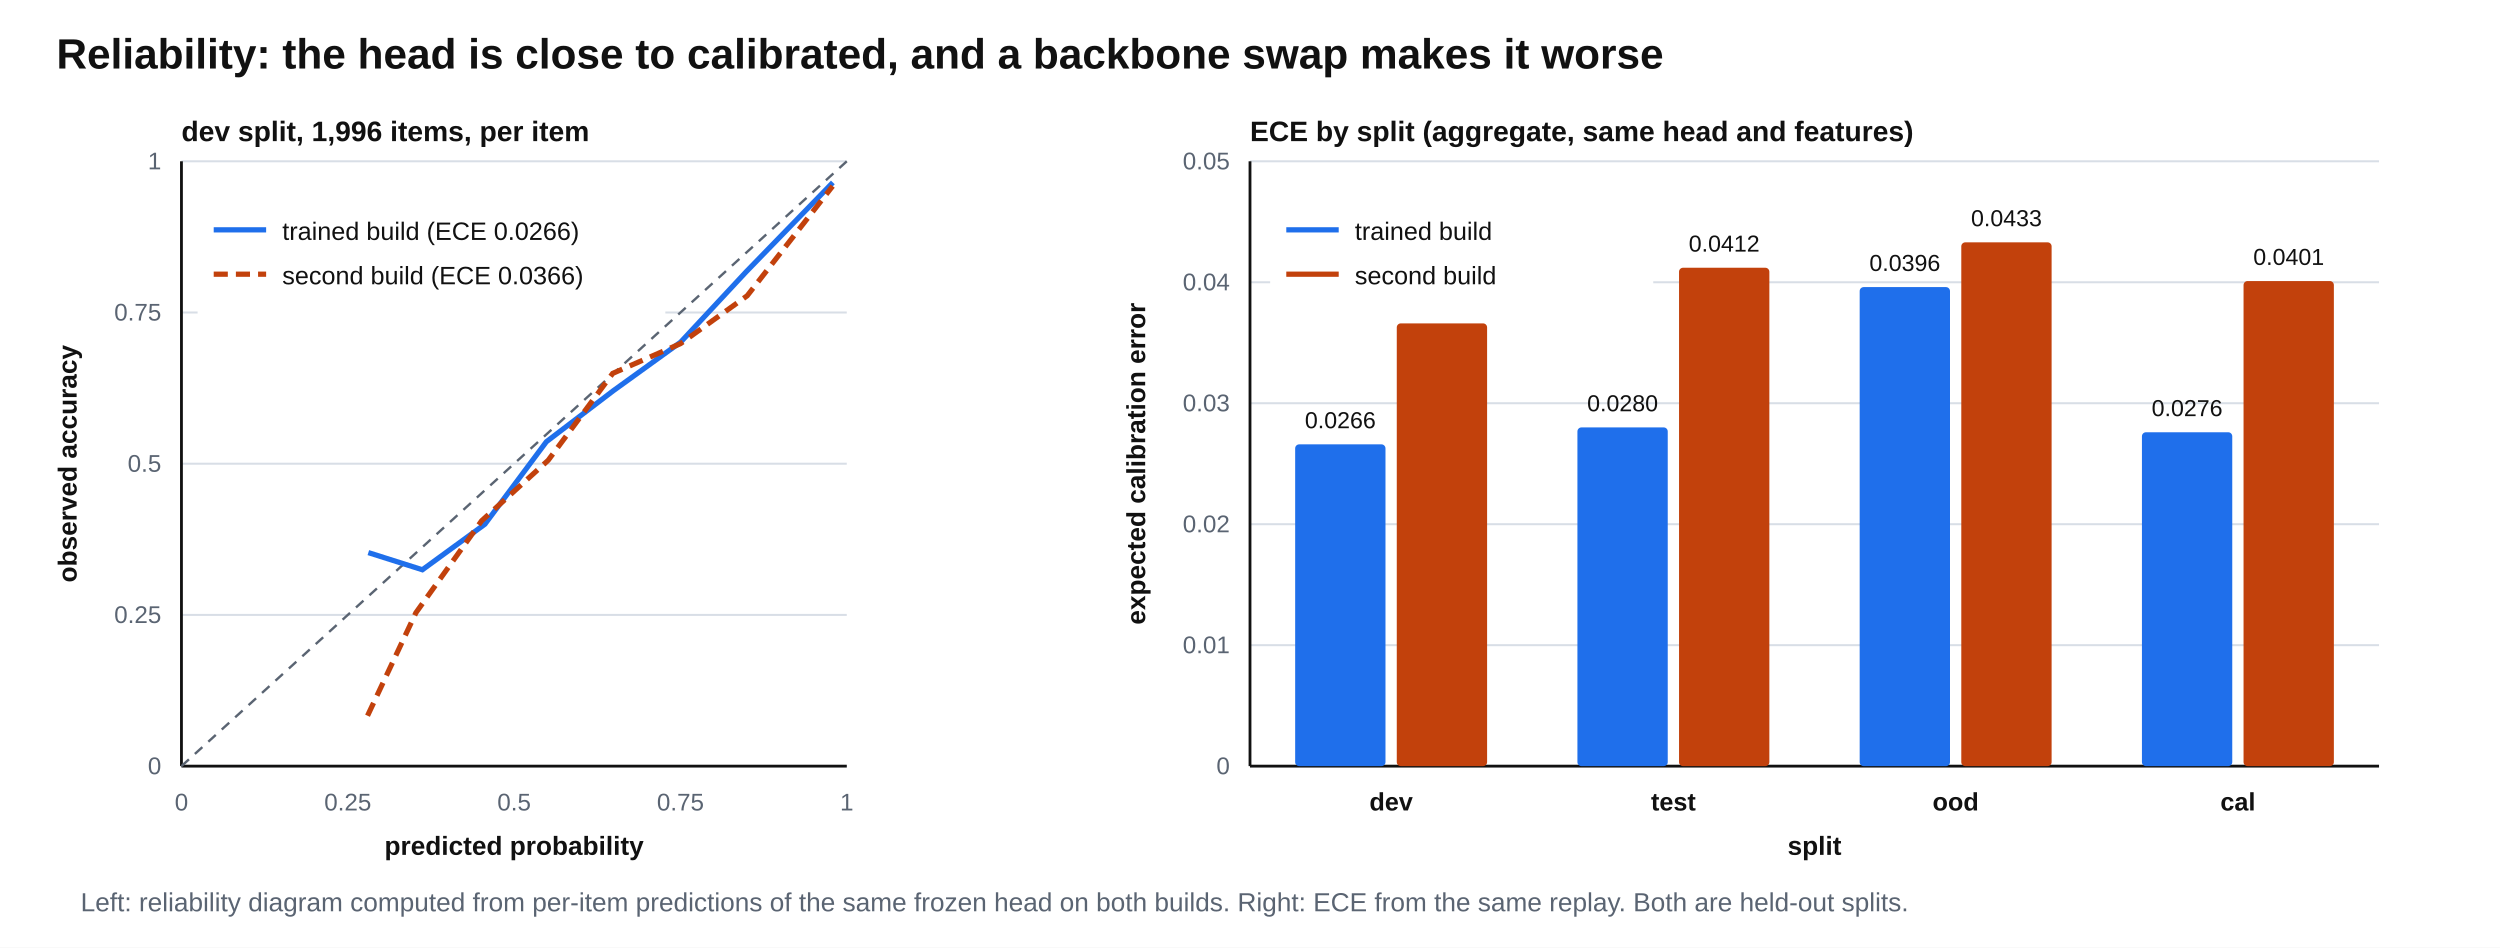
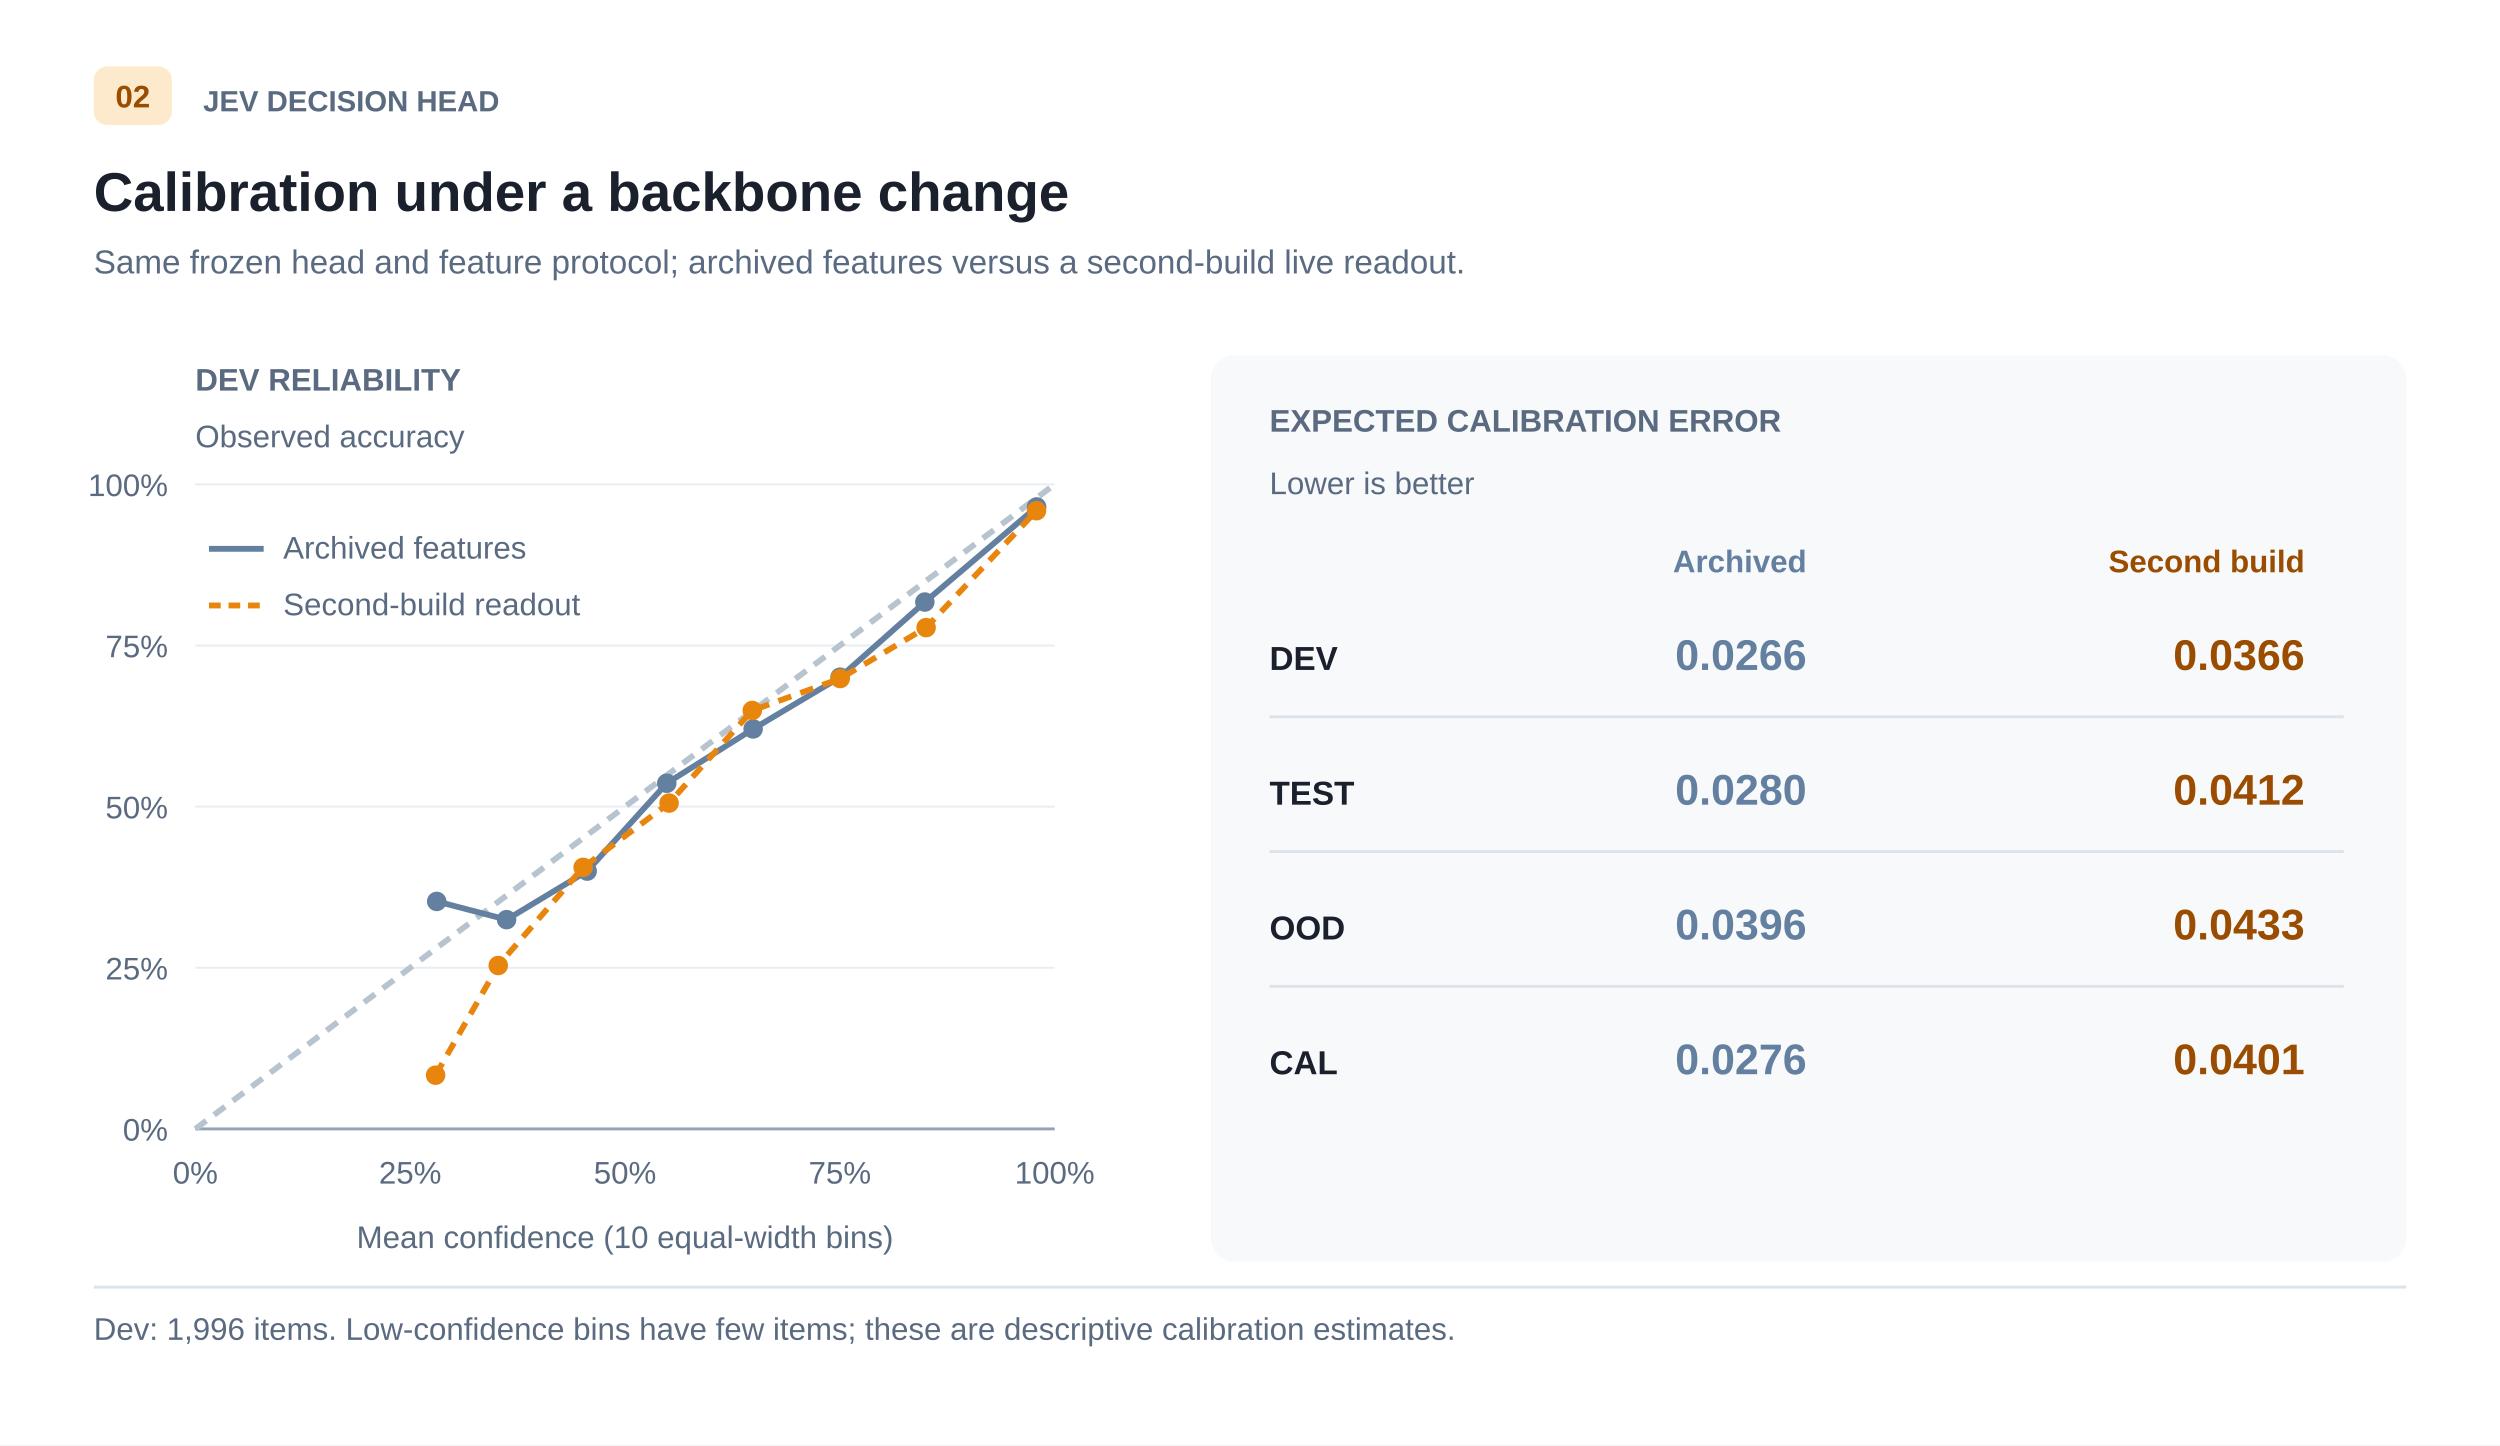
- <svg xmlns="http://www.w3.org/2000/svg" width="1240" height="470" viewBox="0 0 1240 470">
-   <rect width="1240" height="470" fill="#ffffff" />
-   <text x="28" y="34" font-family="Arial, Helvetica, sans-serif" font-size="21" font-weight="700" fill="#111111" text-anchor="start">Reliability: the head is close to calibrated, and a backbone swap makes it worse</text>
-   <line x1="90" y1="380.0" x2="420" y2="380.0" stroke="#d8dee6" stroke-width="1" />
-   <text x="80" y="384.0" font-family="Arial, Helvetica, sans-serif" font-size="12" font-weight="400" fill="#5a6472" text-anchor="end">0</text>
-   <line x1="90" y1="305.0" x2="420" y2="305.0" stroke="#d8dee6" stroke-width="1" />
-   <text x="80" y="309.0" font-family="Arial, Helvetica, sans-serif" font-size="12" font-weight="400" fill="#5a6472" text-anchor="end">0.25</text>
-   <line x1="90" y1="230.0" x2="420" y2="230.0" stroke="#d8dee6" stroke-width="1" />
-   <text x="80" y="234.0" font-family="Arial, Helvetica, sans-serif" font-size="12" font-weight="400" fill="#5a6472" text-anchor="end">0.5</text>
-   <line x1="90" y1="155.0" x2="420" y2="155.0" stroke="#d8dee6" stroke-width="1" />
-   <text x="80" y="159.0" font-family="Arial, Helvetica, sans-serif" font-size="12" font-weight="400" fill="#5a6472" text-anchor="end">0.75</text>
-   <line x1="90" y1="80.0" x2="420" y2="80.0" stroke="#d8dee6" stroke-width="1" />
-   <text x="80" y="84.0" font-family="Arial, Helvetica, sans-serif" font-size="12" font-weight="400" fill="#5a6472" text-anchor="end">1</text>
-   <text x="90.0" y="402" font-family="Arial, Helvetica, sans-serif" font-size="12" font-weight="400" fill="#5a6472" text-anchor="middle">0</text>
-   <text x="172.5" y="402" font-family="Arial, Helvetica, sans-serif" font-size="12" font-weight="400" fill="#5a6472" text-anchor="middle">0.25</text>
-   <text x="255.0" y="402" font-family="Arial, Helvetica, sans-serif" font-size="12" font-weight="400" fill="#5a6472" text-anchor="middle">0.5</text>
-   <text x="337.5" y="402" font-family="Arial, Helvetica, sans-serif" font-size="12" font-weight="400" fill="#5a6472" text-anchor="middle">0.75</text>
-   <text x="420.0" y="402" font-family="Arial, Helvetica, sans-serif" font-size="12" font-weight="400" fill="#5a6472" text-anchor="middle">1</text>
-   <line x1="90" y1="380" x2="420" y2="380" stroke="#111111" stroke-width="1.4" />
-   <line x1="90" y1="380" x2="90" y2="80" stroke="#111111" stroke-width="1.4" />
-   <text x="255.0" y="424" font-family="Arial, Helvetica, sans-serif" font-size="13" font-weight="600" fill="#111111" text-anchor="middle">predicted probability</text>
-   <text x="38" y="230.0" font-family="Arial, Helvetica, sans-serif" font-size="13" font-weight="600" fill="#111111" text-anchor="middle" transform="rotate(-90 38 230.0)">observed accuracy</text>
-   <line x1="90" y1="380" x2="420" y2="80" stroke="#5a6472" stroke-width="1.2" stroke-dasharray="5 4" />
-   <path d="M182.7,274.1 L209.5,282.6 L240.5,260.0 L271.0,219.1 L304.2,193.8 L337.6,169.7 L370.1,134.8 L413.1,90.5" fill="none" stroke="#1f6feb" stroke-width="2.6" />
-   <path d="M182.3,355.0 L206.3,303.9 L238.9,258.3 L271.9,228.3 L303.9,185.2 L337.6,170.4 L370.6,146.7 L413.0,92.3" fill="none" stroke="#c2410c" stroke-width="2.6" stroke-dasharray="7 4" />
-   <rect x="98" y="98" width="232" height="62" rx="4" fill="#ffffff" stroke="#ffffff" stroke-width="0" />
-   <line x1="106" y1="114" x2="132" y2="114" stroke="#1f6feb" stroke-width="2.6" />
-   <text x="140" y="119" font-family="Arial, Helvetica, sans-serif" font-size="12.5" font-weight="400" fill="#111111" text-anchor="start">trained build (ECE 0.0266)</text>
-   <line x1="106" y1="136" x2="132" y2="136" stroke="#c2410c" stroke-width="2.6" stroke-dasharray="7 4" />
-   <text x="140" y="141" font-family="Arial, Helvetica, sans-serif" font-size="12.5" font-weight="400" fill="#111111" text-anchor="start">second build (ECE 0.0366)</text>
-   <text x="90" y="70" font-family="Arial, Helvetica, sans-serif" font-size="14" font-weight="700" fill="#111111" text-anchor="start">dev split, 1,996 items, per item</text>
-   <line x1="620" y1="380.0" x2="1180" y2="380.0" stroke="#d8dee6" stroke-width="1" />
-   <text x="610" y="384.0" font-family="Arial, Helvetica, sans-serif" font-size="12" font-weight="400" fill="#5a6472" text-anchor="end">0</text>
-   <line x1="620" y1="320.0" x2="1180" y2="320.0" stroke="#d8dee6" stroke-width="1" />
-   <text x="610" y="324.0" font-family="Arial, Helvetica, sans-serif" font-size="12" font-weight="400" fill="#5a6472" text-anchor="end">0.01</text>
-   <line x1="620" y1="260.0" x2="1180" y2="260.0" stroke="#d8dee6" stroke-width="1" />
-   <text x="610" y="264.0" font-family="Arial, Helvetica, sans-serif" font-size="12" font-weight="400" fill="#5a6472" text-anchor="end">0.02</text>
-   <line x1="620" y1="200.0" x2="1180" y2="200.0" stroke="#d8dee6" stroke-width="1" />
-   <text x="610" y="204.0" font-family="Arial, Helvetica, sans-serif" font-size="12" font-weight="400" fill="#5a6472" text-anchor="end">0.03</text>
-   <line x1="620" y1="140" x2="1180" y2="140" stroke="#d8dee6" stroke-width="1" />
-   <text x="610" y="144" font-family="Arial, Helvetica, sans-serif" font-size="12" font-weight="400" fill="#5a6472" text-anchor="end">0.04</text>
-   <line x1="620" y1="80.0" x2="1180" y2="80.0" stroke="#d8dee6" stroke-width="1" />
-   <text x="610" y="84.0" font-family="Arial, Helvetica, sans-serif" font-size="12" font-weight="400" fill="#5a6472" text-anchor="end">0.05</text>
-   <line x1="620" y1="380" x2="1180" y2="380" stroke="#111111" stroke-width="1.4" />
-   <line x1="620" y1="380" x2="620" y2="80" stroke="#111111" stroke-width="1.4" />
-   <text x="900.0" y="424" font-family="Arial, Helvetica, sans-serif" font-size="13" font-weight="600" fill="#111111" text-anchor="middle">split</text>
-   <text x="568" y="230.0" font-family="Arial, Helvetica, sans-serif" font-size="13" font-weight="600" fill="#111111" text-anchor="middle" transform="rotate(-90 568 230.0)">expected calibration error</text>
-   <rect x="642.4" y="220.4" width="44.8" height="159.6" rx="2" fill="#1f6feb" stroke="#1f6feb" stroke-width="0" />
-   <text x="664.8" y="212.4" font-family="Arial, Helvetica, sans-serif" font-size="11.5" font-weight="400" fill="#111111" text-anchor="middle">0.0266</text>
-   <rect x="692.8" y="160.4" width="44.8" height="219.6" rx="2" fill="#c2410c" stroke="#c2410c" stroke-width="0" />
-   <text x="715.2" y="152.4" font-family="Arial, Helvetica, sans-serif" font-size="11.5" font-weight="400" fill="#111111" text-anchor="middle">0.0366</text>
-   <text x="690.0" y="402" font-family="Arial, Helvetica, sans-serif" font-size="12.5" font-weight="600" fill="#111111" text-anchor="middle">dev</text>
-   <rect x="782.4" y="212" width="44.8" height="168" rx="2" fill="#1f6feb" stroke="#1f6feb" stroke-width="0" />
-   <text x="804.8" y="204" font-family="Arial, Helvetica, sans-serif" font-size="11.5" font-weight="400" fill="#111111" text-anchor="middle">0.0280</text>
-   <rect x="832.8" y="132.8" width="44.8" height="247.2" rx="2" fill="#c2410c" stroke="#c2410c" stroke-width="0" />
-   <text x="855.2" y="124.8" font-family="Arial, Helvetica, sans-serif" font-size="11.5" font-weight="400" fill="#111111" text-anchor="middle">0.0412</text>
-   <text x="830.0" y="402" font-family="Arial, Helvetica, sans-serif" font-size="12.5" font-weight="600" fill="#111111" text-anchor="middle">test</text>
-   <rect x="922.4" y="142.4" width="44.8" height="237.6" rx="2" fill="#1f6feb" stroke="#1f6feb" stroke-width="0" />
-   <text x="944.8" y="134.4" font-family="Arial, Helvetica, sans-serif" font-size="11.5" font-weight="400" fill="#111111" text-anchor="middle">0.0396</text>
-   <rect x="972.8" y="120.2" width="44.8" height="259.8" rx="2" fill="#c2410c" stroke="#c2410c" stroke-width="0" />
-   <text x="995.2" y="112.2" font-family="Arial, Helvetica, sans-serif" font-size="11.5" font-weight="400" fill="#111111" text-anchor="middle">0.0433</text>
-   <text x="970.0" y="402" font-family="Arial, Helvetica, sans-serif" font-size="12.5" font-weight="600" fill="#111111" text-anchor="middle">ood</text>
-   <rect x="1062.4" y="214.4" width="44.8" height="165.6" rx="2" fill="#1f6feb" stroke="#1f6feb" stroke-width="0" />
-   <text x="1084.8" y="206.4" font-family="Arial, Helvetica, sans-serif" font-size="11.5" font-weight="400" fill="#111111" text-anchor="middle">0.0276</text>
-   <rect x="1112.8" y="139.4" width="44.8" height="240.6" rx="2" fill="#c2410c" stroke="#c2410c" stroke-width="0" />
-   <text x="1135.2" y="131.4" font-family="Arial, Helvetica, sans-serif" font-size="11.5" font-weight="400" fill="#111111" text-anchor="middle">0.0401</text>
-   <text x="1110.0" y="402" font-family="Arial, Helvetica, sans-serif" font-size="12.5" font-weight="600" fill="#111111" text-anchor="middle">cal</text>
-   <rect x="630" y="98" width="190" height="62" rx="4" fill="#ffffff" stroke="#ffffff" stroke-width="0" />
-   <line x1="638" y1="114" x2="664" y2="114" stroke="#1f6feb" stroke-width="2.6" />
-   <text x="672" y="119" font-family="Arial, Helvetica, sans-serif" font-size="12.5" font-weight="400" fill="#111111" text-anchor="start">trained build</text>
-   <line x1="638" y1="136" x2="664" y2="136" stroke="#c2410c" stroke-width="2.6" />
-   <text x="672" y="141" font-family="Arial, Helvetica, sans-serif" font-size="12.5" font-weight="400" fill="#111111" text-anchor="start">second build</text>
-   <text x="620" y="70" font-family="Arial, Helvetica, sans-serif" font-size="14" font-weight="700" fill="#111111" text-anchor="start">ECE by split (aggregate, same head and features)</text>
-   <text x="40" y="452" font-family="Arial, Helvetica, sans-serif" font-size="13" font-weight="400" fill="#5a6472" text-anchor="start">Left: reliability diagram computed from per-item predictions of the same frozen head on both builds. Right: ECE from the same replay. Both are held-out splits.</text>
+ <svg xmlns="http://www.w3.org/2000/svg" width="1280" height="740" viewBox="0 0 1280 740" role="img">
+   <rect x="0" y="0" width="1280" height="740" rx="0" fill="#ffffff" stroke="none" stroke-width="1.3" />
+   <rect x="48" y="34" width="40" height="30" rx="7" fill="#fdeacc" stroke="none" stroke-width="1.3" />
+   <text x="68" y="55" font-family="Arial, Helvetica, sans-serif" font-size="16" text-anchor="middle" font-weight="700" fill="#9a4d00">02</text>
+   <text x="104" y="57" font-family="Arial, Helvetica, sans-serif" font-size="15" text-anchor="start" font-weight="700" fill="#5a6a80">JEV DECISION HEAD</text>
+   <text x="48" y="108" font-family="Arial, Helvetica, sans-serif" font-size="28" text-anchor="start" font-weight="700" fill="#1a202c">Calibration under a backbone change</text>
+   <text x="48" y="140" font-family="Arial, Helvetica, sans-serif" font-size="17" text-anchor="start" font-weight="400" fill="#5a6a80">Same frozen head and feature protocol; archived features versus a second-build live readout.</text>
+   <text x="100" y="200" font-family="Arial, Helvetica, sans-serif" font-size="16" text-anchor="start" font-weight="700" fill="#5a6a80">DEV RELIABILITY</text>
+   <line x1="100" y1="578.0" x2="540" y2="578.0" stroke="#e8edf3" stroke-width="1" />
+   <text x="86" y="584.0" font-family="Arial, Helvetica, sans-serif" font-size="16" text-anchor="end" font-weight="400" fill="#5a6a80">0%</text>
+   <line x1="100" y1="495.5" x2="540" y2="495.5" stroke="#e8edf3" stroke-width="1" />
+   <text x="86" y="501.5" font-family="Arial, Helvetica, sans-serif" font-size="16" text-anchor="end" font-weight="400" fill="#5a6a80">25%</text>
+   <line x1="100" y1="413.0" x2="540" y2="413.0" stroke="#e8edf3" stroke-width="1" />
+   <text x="86" y="419.0" font-family="Arial, Helvetica, sans-serif" font-size="16" text-anchor="end" font-weight="400" fill="#5a6a80">50%</text>
+   <line x1="100" y1="330.5" x2="540" y2="330.5" stroke="#e8edf3" stroke-width="1" />
+   <text x="86" y="336.5" font-family="Arial, Helvetica, sans-serif" font-size="16" text-anchor="end" font-weight="400" fill="#5a6a80">75%</text>
+   <line x1="100" y1="248.0" x2="540" y2="248.0" stroke="#e8edf3" stroke-width="1" />
+   <text x="86" y="254.0" font-family="Arial, Helvetica, sans-serif" font-size="16" text-anchor="end" font-weight="400" fill="#5a6a80">100%</text>
+   <text x="100.0" y="606" font-family="Arial, Helvetica, sans-serif" font-size="16" text-anchor="middle" font-weight="400" fill="#5a6a80">0%</text>
+   <text x="210.0" y="606" font-family="Arial, Helvetica, sans-serif" font-size="16" text-anchor="middle" font-weight="400" fill="#5a6a80">25%</text>
+   <text x="320.0" y="606" font-family="Arial, Helvetica, sans-serif" font-size="16" text-anchor="middle" font-weight="400" fill="#5a6a80">50%</text>
+   <text x="430.0" y="606" font-family="Arial, Helvetica, sans-serif" font-size="16" text-anchor="middle" font-weight="400" fill="#5a6a80">75%</text>
+   <text x="540.0" y="606" font-family="Arial, Helvetica, sans-serif" font-size="16" text-anchor="middle" font-weight="400" fill="#5a6a80">100%</text>
+   <line x1="100" y1="578" x2="540" y2="578" stroke="#94a3b8" stroke-width="1.5" />
+   <path d="M100.00,578.00 L540.00,248.00" fill="none" stroke="#b7c3cf" stroke-width="3" stroke-linejoin="round" stroke-dasharray="7 5" />
+   <path d="M223.60,461.53 L259.37,470.86 L300.64,446.00 L341.38,401.02 L385.60,373.22 L430.13,346.72 L473.52,308.25 L530.76,259.56" fill="none" stroke="#6480a0" stroke-width="3" stroke-linejoin="round" />
+   <circle cx="223.596" cy="461.529" r="5" fill="#6480a0" stroke="none" stroke-width="2" />
+   <circle cx="259.368" cy="470.857" r="5" fill="#6480a0" stroke="none" stroke-width="2" />
+   <circle cx="300.64" cy="446.0" r="5" fill="#6480a0" stroke="none" stroke-width="2" />
+   <circle cx="341.384" cy="401.024" r="5" fill="#6480a0" stroke="none" stroke-width="2" />
+   <circle cx="385.604" cy="373.217" r="5" fill="#6480a0" stroke="none" stroke-width="2" />
+   <circle cx="430.132" cy="346.718" r="5" fill="#6480a0" stroke="none" stroke-width="2" />
+   <circle cx="473.516" cy="308.249" r="5" fill="#6480a0" stroke="none" stroke-width="2" />
+   <circle cx="530.76" cy="259.556" r="5" fill="#6480a0" stroke="none" stroke-width="2" />
+   <path d="M223.02,550.50 L255.10,494.34 L298.57,444.09 L342.57,411.17 L385.16,363.77 L430.18,347.41 L474.18,321.33 L530.67,261.49" fill="none" stroke="#e8850c" stroke-width="3" stroke-linejoin="round" stroke-dasharray="7 5" />
+   <circle cx="223.024" cy="550.5" r="5" fill="#e8850c" stroke="none" stroke-width="2" />
+   <circle cx="255.1" cy="494.338" r="5" fill="#e8850c" stroke="none" stroke-width="2" />
+   <circle cx="298.572" cy="444.087" r="5" fill="#e8850c" stroke="none" stroke-width="2" />
+   <circle cx="342.572" cy="411.173" r="5" fill="#e8850c" stroke="none" stroke-width="2" />
+   <circle cx="385.164" cy="363.766" r="5" fill="#e8850c" stroke="none" stroke-width="2" />
+   <circle cx="430.176" cy="347.414" r="5" fill="#e8850c" stroke="none" stroke-width="2" />
+   <circle cx="474.176" cy="321.333" r="5" fill="#e8850c" stroke="none" stroke-width="2" />
+   <circle cx="530.672" cy="261.487" r="5" fill="#e8850c" stroke="none" stroke-width="2" />
+   <text x="320" y="639" font-family="Arial, Helvetica, sans-serif" font-size="16" text-anchor="middle" font-weight="400" fill="#5a6a80">Mean confidence (10 equal-width bins)</text>
+   <text x="100" y="229" font-family="Arial, Helvetica, sans-serif" font-size="16" text-anchor="start" font-weight="400" fill="#5a6a80">Observed accuracy</text>
+   <rect x="620" y="182" width="612" height="464" rx="12" fill="#f7f9fb" stroke="none" stroke-width="1.3" />
+   <text x="650" y="221" font-family="Arial, Helvetica, sans-serif" font-size="16" text-anchor="start" font-weight="700" fill="#5a6a80">EXPECTED CALIBRATION ERROR</text>
+   <text x="650" y="253" font-family="Arial, Helvetica, sans-serif" font-size="16" text-anchor="start" font-weight="400" fill="#5a6a80">Lower is better</text>
+   <text x="925" y="293" font-family="Arial, Helvetica, sans-serif" font-size="16" text-anchor="end" font-weight="700" fill="#6480a0">Archived</text>
+   <text x="1180" y="293" font-family="Arial, Helvetica, sans-serif" font-size="16" text-anchor="end" font-weight="700" fill="#9a4d00">Second build</text>
+   <text x="650" y="343" font-family="Arial, Helvetica, sans-serif" font-size="17" text-anchor="start" font-weight="700" fill="#1a202c">DEV</text>
+   <text x="925" y="343" font-family="Arial, Helvetica, sans-serif" font-size="22" text-anchor="end" font-weight="700" fill="#6480a0">0.0266</text>
+   <text x="1180" y="343" font-family="Arial, Helvetica, sans-serif" font-size="22" text-anchor="end" font-weight="700" fill="#9a4d00">0.0366</text>
+   <line x1="650" y1="367" x2="1200" y2="367" stroke="#dce3eb" stroke-width="1.5" />
+   <text x="650" y="412" font-family="Arial, Helvetica, sans-serif" font-size="17" text-anchor="start" font-weight="700" fill="#1a202c">TEST</text>
+   <text x="925" y="412" font-family="Arial, Helvetica, sans-serif" font-size="22" text-anchor="end" font-weight="700" fill="#6480a0">0.0280</text>
+   <text x="1180" y="412" font-family="Arial, Helvetica, sans-serif" font-size="22" text-anchor="end" font-weight="700" fill="#9a4d00">0.0412</text>
+   <line x1="650" y1="436" x2="1200" y2="436" stroke="#dce3eb" stroke-width="1.5" />
+   <text x="650" y="481" font-family="Arial, Helvetica, sans-serif" font-size="17" text-anchor="start" font-weight="700" fill="#1a202c">OOD</text>
+   <text x="925" y="481" font-family="Arial, Helvetica, sans-serif" font-size="22" text-anchor="end" font-weight="700" fill="#6480a0">0.0396</text>
+   <text x="1180" y="481" font-family="Arial, Helvetica, sans-serif" font-size="22" text-anchor="end" font-weight="700" fill="#9a4d00">0.0433</text>
+   <line x1="650" y1="505" x2="1200" y2="505" stroke="#dce3eb" stroke-width="1.5" />
+   <text x="650" y="550" font-family="Arial, Helvetica, sans-serif" font-size="17" text-anchor="start" font-weight="700" fill="#1a202c">CAL</text>
+   <text x="925" y="550" font-family="Arial, Helvetica, sans-serif" font-size="22" text-anchor="end" font-weight="700" fill="#6480a0">0.0276</text>
+   <text x="1180" y="550" font-family="Arial, Helvetica, sans-serif" font-size="22" text-anchor="end" font-weight="700" fill="#9a4d00">0.0401</text>
+   <line x1="107" y1="281" x2="135" y2="281" stroke="#6480a0" stroke-width="3" />
+   <text x="145" y="286" font-family="Arial, Helvetica, sans-serif" font-size="16" text-anchor="start" font-weight="400" fill="#5a6a80">Archived features</text>
+   <line x1="107" y1="310" x2="135" y2="310" stroke="#e8850c" stroke-width="3" stroke-dasharray="6 4" />
+   <text x="145" y="315" font-family="Arial, Helvetica, sans-serif" font-size="16" text-anchor="start" font-weight="400" fill="#5a6a80">Second-build readout</text>
+   <line x1="48" y1="659" x2="1232" y2="659" stroke="#dce3eb" stroke-width="1.5" />
+   <text x="48" y="686" font-family="Arial, Helvetica, sans-serif" font-size="16" text-anchor="start" font-weight="400" fill="#5a6a80">Dev: 1,996 items. Low-confidence bins have few items; these are descriptive calibration estimates.</text>
</svg>
